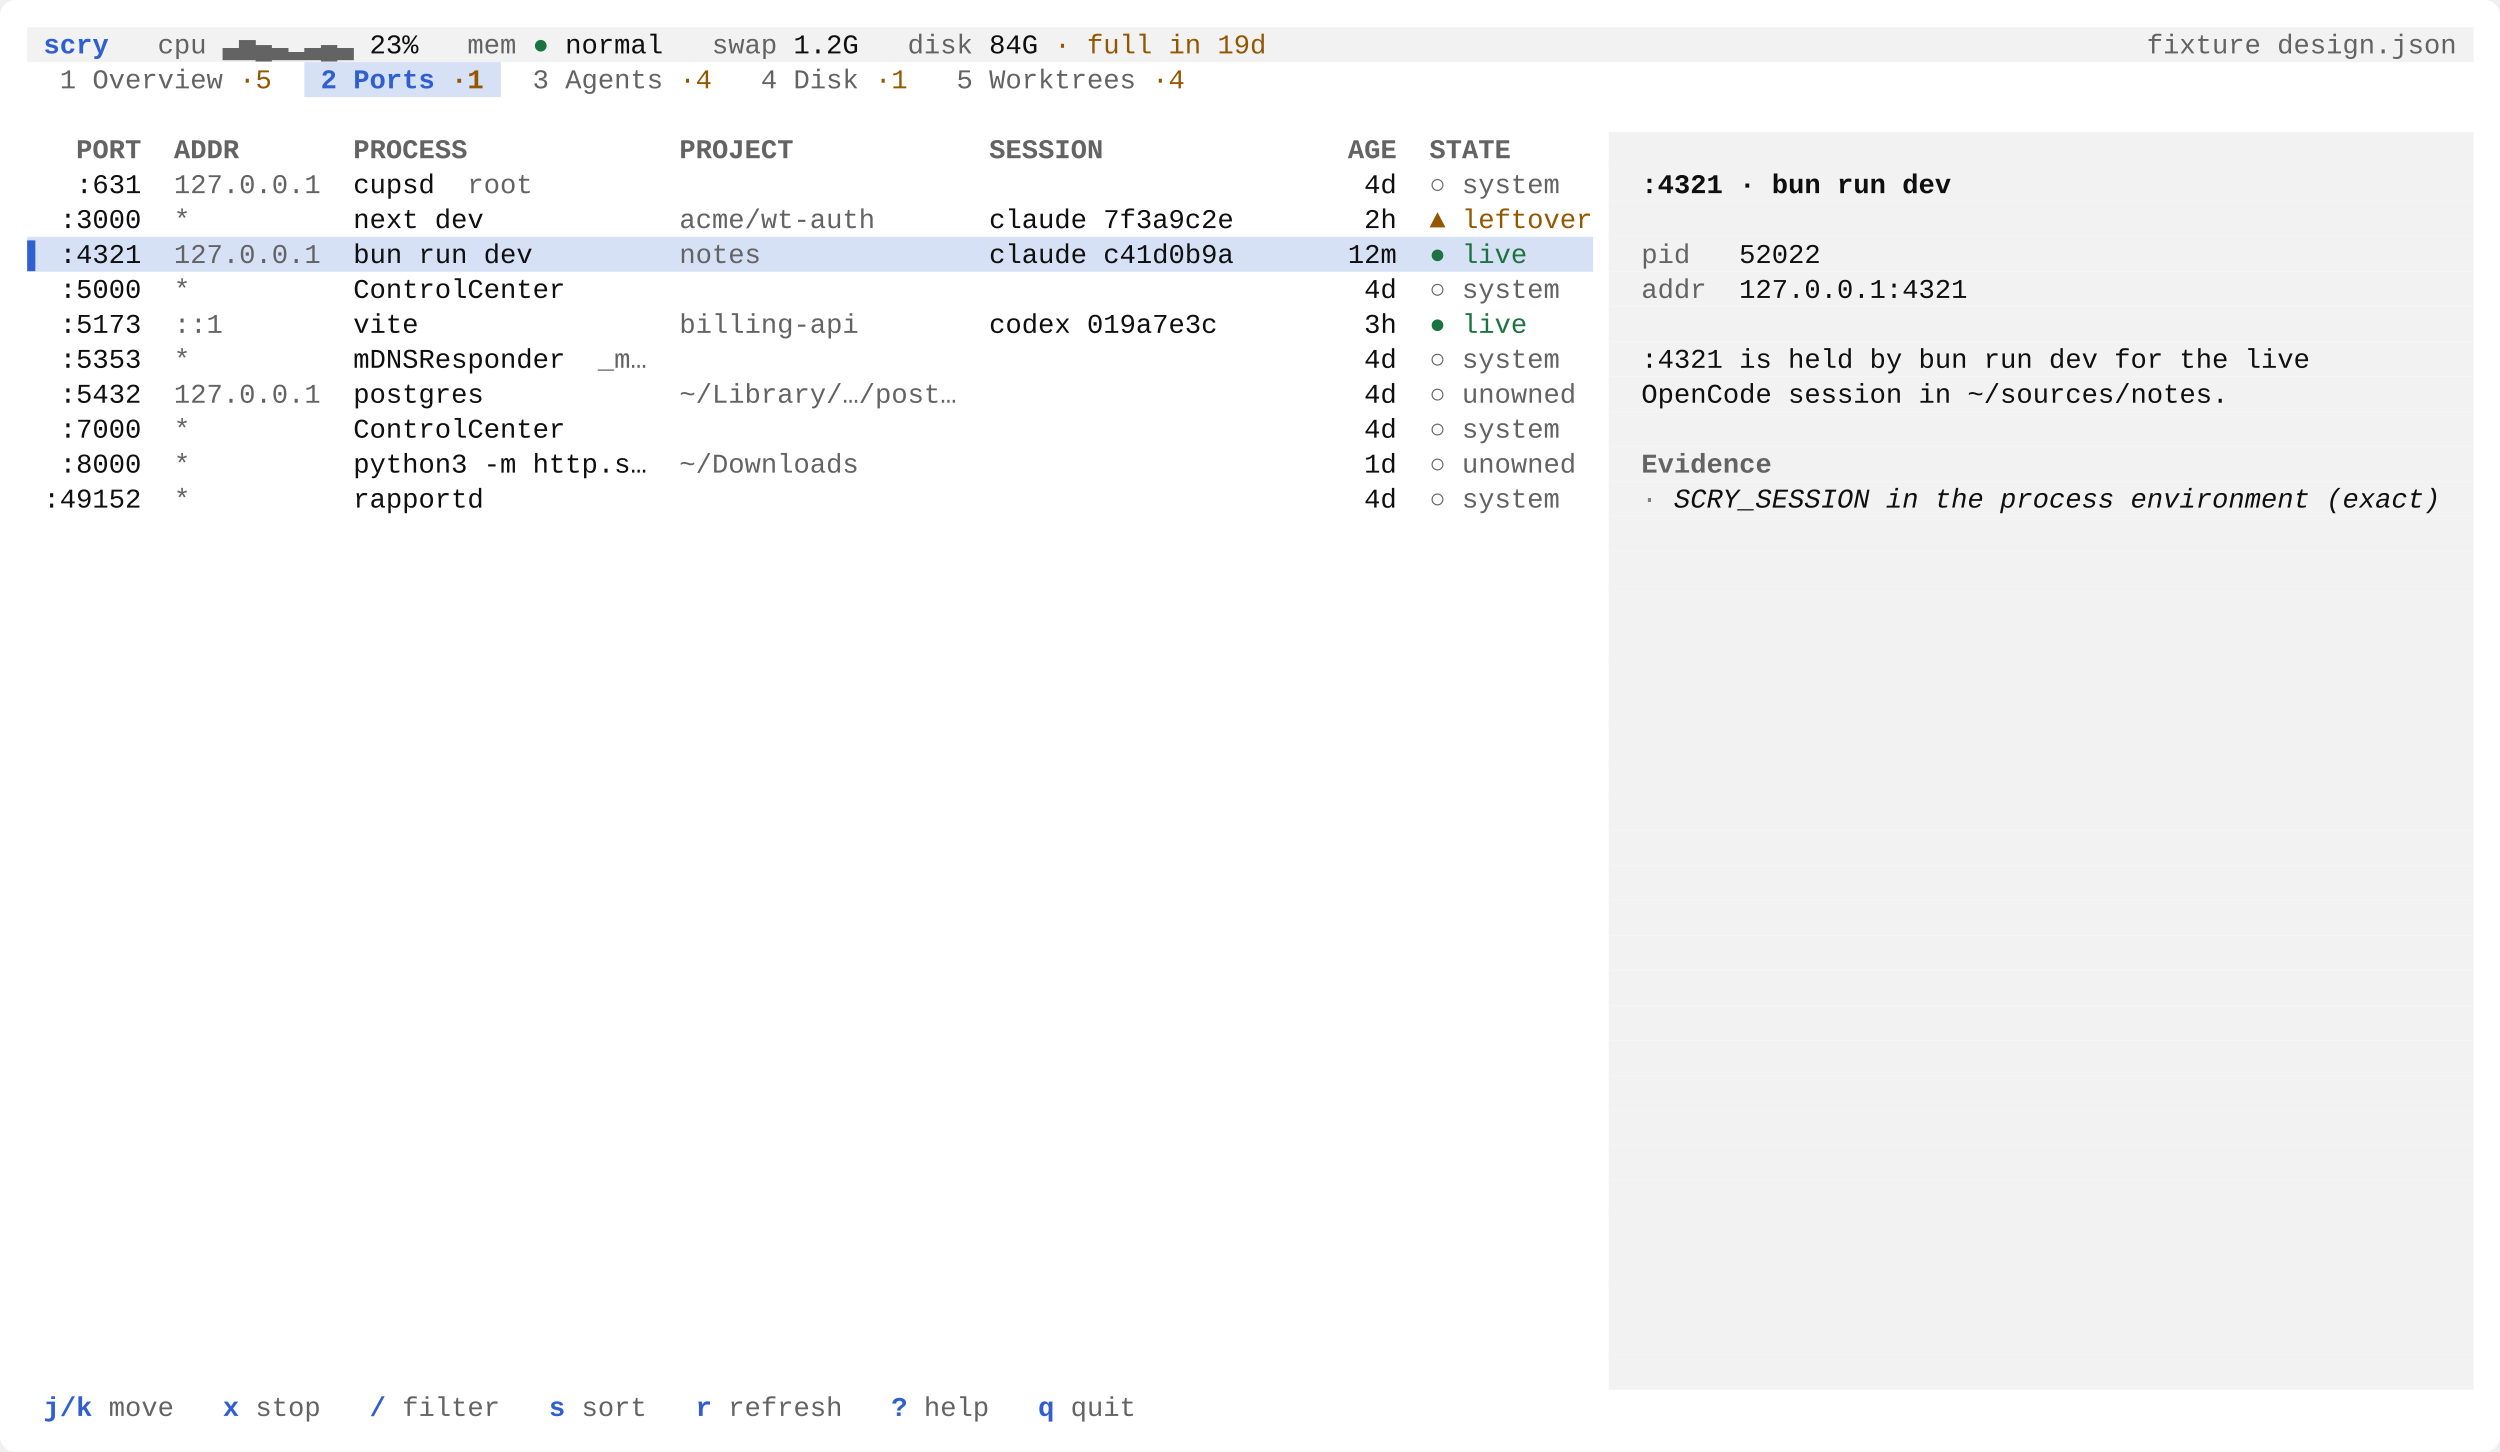
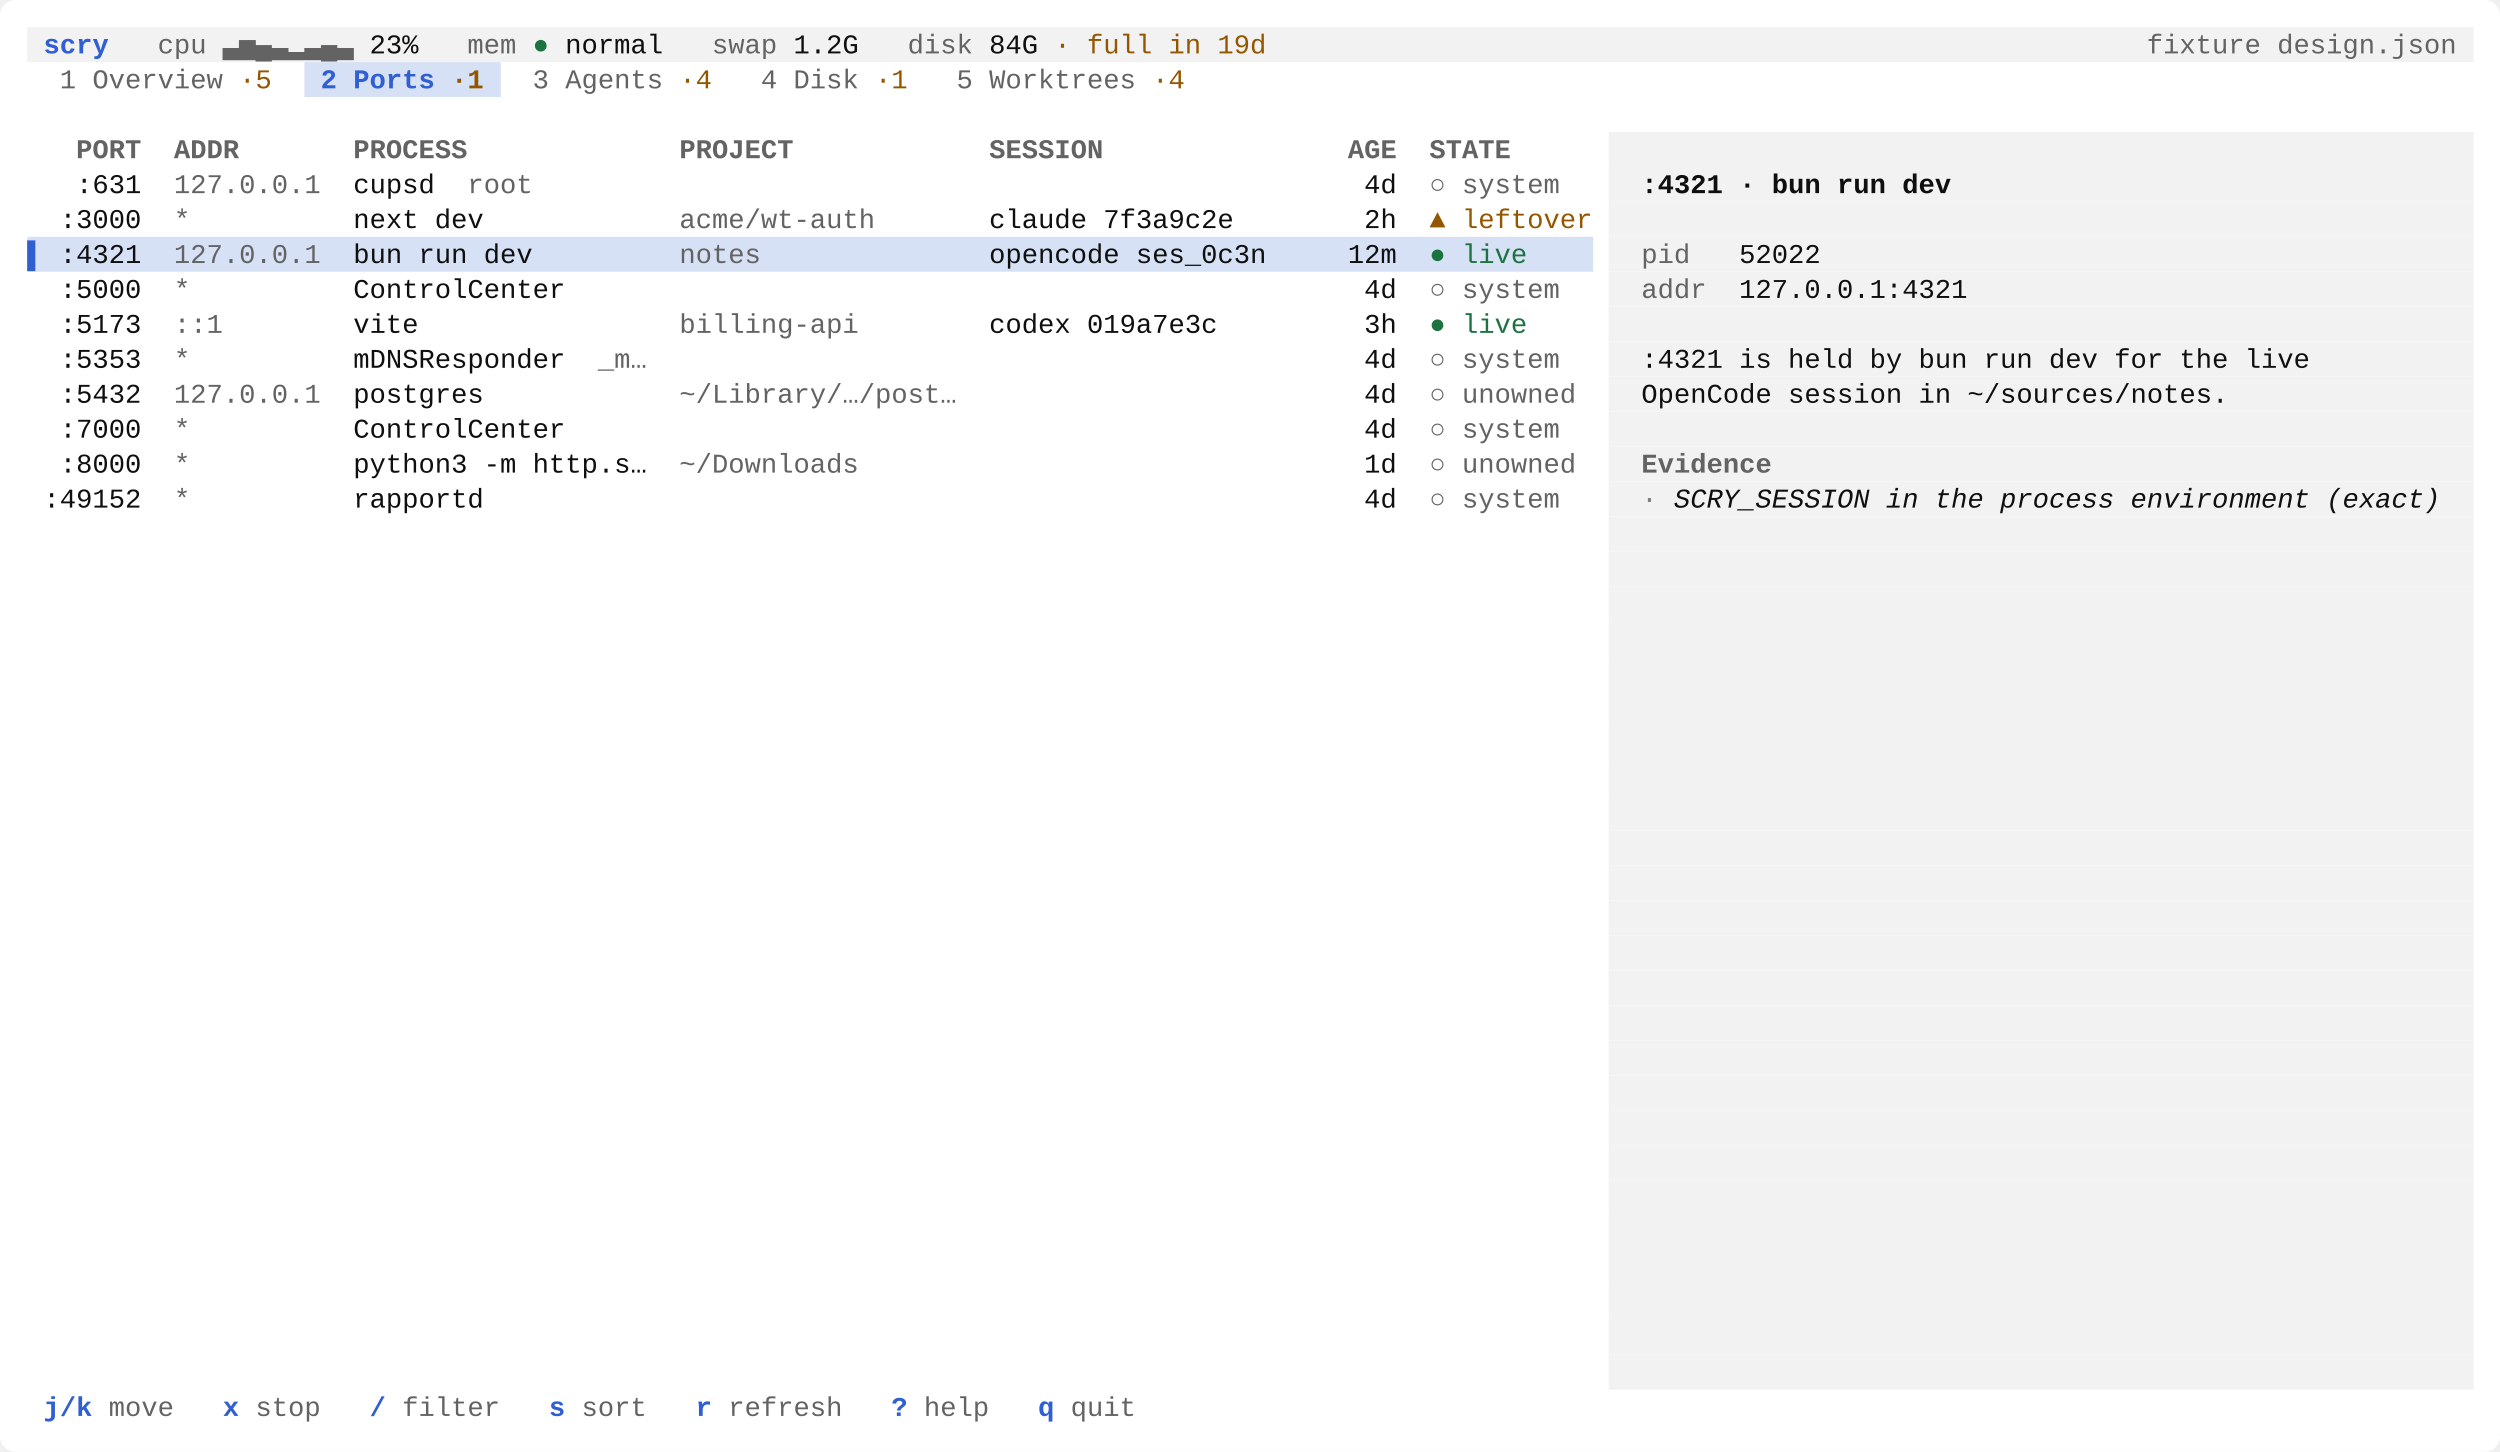
<svg xmlns="http://www.w3.org/2000/svg" width="1288" height="748" viewBox="0 0 1288 748">
  <style>text{font-family:ui-monospace,SFMono-Regular,"SF Mono",Menlo,Consolas,"Liberation Mono","DejaVu Sans Mono",monospace;font-size:14px;white-space:pre}</style>
  <rect width="1288" height="748" rx="8" fill="#ffffff" />
  <g transform="translate(14 14)">
    <rect x="0.0" y="0" width="1260.4" height="18" fill="#f2f2f2" />
    <text x="8.4" y="13.5" fill="#2f5fd0" textLength="33.6" lengthAdjust="spacingAndGlyphs" xml:space="preserve" font-weight="700">scry</text>
    <text x="67.2" y="13.5" fill="#636363" textLength="100.8" lengthAdjust="spacingAndGlyphs" xml:space="preserve">cpu ▃▅▄▃▂▃▄▃</text>
    <text x="176.4" y="13.5" fill="#0f0f0f" textLength="25.2" lengthAdjust="spacingAndGlyphs" xml:space="preserve">23%</text>
    <text x="226.8" y="13.5" fill="#636363" textLength="25.2" lengthAdjust="spacingAndGlyphs" xml:space="preserve">mem</text>
    <text x="260.4" y="13.5" fill="#1b7340" textLength="8.4" lengthAdjust="spacingAndGlyphs" xml:space="preserve">●</text>
    <text x="277.2" y="13.5" fill="#0f0f0f" textLength="50.4" lengthAdjust="spacingAndGlyphs" xml:space="preserve">normal</text>
    <text x="352.8" y="13.5" fill="#636363" textLength="33.6" lengthAdjust="spacingAndGlyphs" xml:space="preserve">swap</text>
    <text x="394.8" y="13.5" fill="#0f0f0f" textLength="33.6" lengthAdjust="spacingAndGlyphs" xml:space="preserve">1.2G</text>
    <text x="453.6" y="13.5" fill="#636363" textLength="33.6" lengthAdjust="spacingAndGlyphs" xml:space="preserve">disk</text>
    <text x="495.6" y="13.5" fill="#0f0f0f" textLength="25.2" lengthAdjust="spacingAndGlyphs" xml:space="preserve">84G</text>
    <text x="529.2" y="13.5" fill="#935700" textLength="109.2" lengthAdjust="spacingAndGlyphs" xml:space="preserve">· full in 19d</text>
    <text x="1092.0" y="13.5" fill="#636363" textLength="159.6" lengthAdjust="spacingAndGlyphs" xml:space="preserve">fixture design.json</text>
    <rect x="142.8" y="18" width="101.2" height="18" fill="#d7e1f6" />
    <text x="16.8" y="31.5" fill="#636363" textLength="84.0" lengthAdjust="spacingAndGlyphs" xml:space="preserve">1 Overview</text>
    <text x="109.2" y="31.5" fill="#935700" textLength="16.8" lengthAdjust="spacingAndGlyphs" xml:space="preserve">·5</text>
    <text x="151.2" y="31.5" fill="#2f5fd0" textLength="58.8" lengthAdjust="spacingAndGlyphs" xml:space="preserve" font-weight="700">2 Ports</text>
    <text x="218.4" y="31.5" fill="#935700" textLength="16.8" lengthAdjust="spacingAndGlyphs" xml:space="preserve" font-weight="700">·1</text>
    <text x="260.4" y="31.5" fill="#636363" textLength="67.2" lengthAdjust="spacingAndGlyphs" xml:space="preserve">3 Agents</text>
    <text x="336.0" y="31.5" fill="#935700" textLength="16.8" lengthAdjust="spacingAndGlyphs" xml:space="preserve">·4</text>
    <text x="378.0" y="31.5" fill="#636363" textLength="50.4" lengthAdjust="spacingAndGlyphs" xml:space="preserve">4 Disk</text>
    <text x="436.8" y="31.5" fill="#935700" textLength="16.8" lengthAdjust="spacingAndGlyphs" xml:space="preserve">·1</text>
    <text x="478.8" y="31.5" fill="#636363" textLength="92.4" lengthAdjust="spacingAndGlyphs" xml:space="preserve">5 Worktrees</text>
    <text x="579.6" y="31.5" fill="#935700" textLength="16.8" lengthAdjust="spacingAndGlyphs" xml:space="preserve">·4</text>
    <rect x="814.8" y="54" width="445.6" height="18" fill="#f2f2f2" />
    <text x="25.2" y="67.5" fill="#636363" textLength="33.6" lengthAdjust="spacingAndGlyphs" xml:space="preserve" font-weight="700">PORT</text>
    <text x="75.6" y="67.5" fill="#636363" textLength="33.6" lengthAdjust="spacingAndGlyphs" xml:space="preserve" font-weight="700">ADDR</text>
    <text x="168.0" y="67.5" fill="#636363" textLength="58.8" lengthAdjust="spacingAndGlyphs" xml:space="preserve" font-weight="700">PROCESS</text>
    <text x="336.0" y="67.5" fill="#636363" textLength="58.8" lengthAdjust="spacingAndGlyphs" xml:space="preserve" font-weight="700">PROJECT</text>
    <text x="495.6" y="67.5" fill="#636363" textLength="58.8" lengthAdjust="spacingAndGlyphs" xml:space="preserve" font-weight="700">SESSION</text>
    <text x="680.4" y="67.5" fill="#636363" textLength="25.2" lengthAdjust="spacingAndGlyphs" xml:space="preserve" font-weight="700">AGE</text>
    <text x="722.4" y="67.5" fill="#636363" textLength="42.0" lengthAdjust="spacingAndGlyphs" xml:space="preserve" font-weight="700">STATE</text>
    <rect x="814.8" y="72" width="445.6" height="18" fill="#f2f2f2" />
    <text x="25.2" y="85.5" fill="#0f0f0f" textLength="33.6" lengthAdjust="spacingAndGlyphs" xml:space="preserve">:631</text>
    <text x="75.6" y="85.5" fill="#636363" textLength="75.6" lengthAdjust="spacingAndGlyphs" xml:space="preserve">127.0.0.1</text>
    <text x="168.0" y="85.5" fill="#0f0f0f" textLength="42.0" lengthAdjust="spacingAndGlyphs" xml:space="preserve">cupsd</text>
    <text x="226.8" y="85.5" fill="#636363" textLength="33.6" lengthAdjust="spacingAndGlyphs" xml:space="preserve">root</text>
    <text x="688.8" y="85.5" fill="#0f0f0f" textLength="16.8" lengthAdjust="spacingAndGlyphs" xml:space="preserve">4d</text>
    <text x="722.4" y="85.5" fill="#636363" textLength="67.2" lengthAdjust="spacingAndGlyphs" xml:space="preserve">○ system</text>
    <text x="831.6" y="85.5" fill="#0f0f0f" textLength="159.6" lengthAdjust="spacingAndGlyphs" xml:space="preserve" font-weight="700">:4321 · bun run dev</text>
    <rect x="814.8" y="90" width="445.6" height="18" fill="#f2f2f2" />
    <text x="16.8" y="103.5" fill="#0f0f0f" textLength="42.0" lengthAdjust="spacingAndGlyphs" xml:space="preserve">:3000</text>
    <text x="75.6" y="103.5" fill="#636363" textLength="8.4" lengthAdjust="spacingAndGlyphs" xml:space="preserve">*</text>
    <text x="168.0" y="103.5" fill="#0f0f0f" textLength="67.2" lengthAdjust="spacingAndGlyphs" xml:space="preserve">next dev</text>
    <text x="336.0" y="103.5" fill="#636363" textLength="100.8" lengthAdjust="spacingAndGlyphs" xml:space="preserve">acme/wt-auth</text>
    <text x="495.6" y="103.5" fill="#0f0f0f" textLength="126.0" lengthAdjust="spacingAndGlyphs" xml:space="preserve">claude 7f3a9c2e</text>
    <text x="688.8" y="103.5" fill="#0f0f0f" textLength="16.8" lengthAdjust="spacingAndGlyphs" xml:space="preserve">2h</text>
    <text x="722.4" y="103.5" fill="#935700" textLength="84.0" lengthAdjust="spacingAndGlyphs" xml:space="preserve">▲ leftover</text>
    <rect x="0.0" y="108" width="806.8" height="18" fill="#d7e1f6" />
    <rect x="814.8" y="108" width="445.6" height="18" fill="#f2f2f2" />
    <text x="0.0" y="121.5" fill="#2f5fd0" textLength="8.4" lengthAdjust="spacingAndGlyphs" xml:space="preserve">▌</text>
    <text x="16.8" y="121.5" fill="#0f0f0f" textLength="42.0" lengthAdjust="spacingAndGlyphs" xml:space="preserve">:4321</text>
    <text x="75.6" y="121.5" fill="#636363" textLength="75.6" lengthAdjust="spacingAndGlyphs" xml:space="preserve">127.0.0.1</text>
    <text x="168.0" y="121.5" fill="#0f0f0f" textLength="92.4" lengthAdjust="spacingAndGlyphs" xml:space="preserve">bun run dev</text>
    <text x="336.0" y="121.5" fill="#636363" textLength="42.0" lengthAdjust="spacingAndGlyphs" xml:space="preserve">notes</text>
-     <text x="495.6" y="121.5" fill="#0f0f0f" textLength="126.0" lengthAdjust="spacingAndGlyphs" xml:space="preserve">claude c41d0b9a</text>
+     <text x="495.6" y="121.5" fill="#0f0f0f" textLength="142.8" lengthAdjust="spacingAndGlyphs" xml:space="preserve">opencode ses_0c3n</text>
    <text x="680.4" y="121.5" fill="#0f0f0f" textLength="25.2" lengthAdjust="spacingAndGlyphs" xml:space="preserve">12m</text>
    <text x="722.4" y="121.5" fill="#1b7340" textLength="50.4" lengthAdjust="spacingAndGlyphs" xml:space="preserve">● live</text>
    <text x="831.6" y="121.5" fill="#636363" textLength="25.2" lengthAdjust="spacingAndGlyphs" xml:space="preserve">pid</text>
    <text x="882.0" y="121.5" fill="#0f0f0f" textLength="42.0" lengthAdjust="spacingAndGlyphs" xml:space="preserve">52022</text>
    <rect x="814.8" y="126" width="445.6" height="18" fill="#f2f2f2" />
    <text x="16.8" y="139.5" fill="#0f0f0f" textLength="42.0" lengthAdjust="spacingAndGlyphs" xml:space="preserve">:5000</text>
    <text x="75.6" y="139.5" fill="#636363" textLength="8.4" lengthAdjust="spacingAndGlyphs" xml:space="preserve">*</text>
    <text x="168.0" y="139.5" fill="#0f0f0f" textLength="109.2" lengthAdjust="spacingAndGlyphs" xml:space="preserve">ControlCenter</text>
    <text x="688.8" y="139.5" fill="#0f0f0f" textLength="16.8" lengthAdjust="spacingAndGlyphs" xml:space="preserve">4d</text>
    <text x="722.4" y="139.5" fill="#636363" textLength="67.2" lengthAdjust="spacingAndGlyphs" xml:space="preserve">○ system</text>
    <text x="831.6" y="139.5" fill="#636363" textLength="33.6" lengthAdjust="spacingAndGlyphs" xml:space="preserve">addr</text>
    <text x="882.0" y="139.5" fill="#0f0f0f" textLength="117.6" lengthAdjust="spacingAndGlyphs" xml:space="preserve">127.0.0.1:4321</text>
    <rect x="814.8" y="144" width="445.6" height="18" fill="#f2f2f2" />
    <text x="16.8" y="157.5" fill="#0f0f0f" textLength="42.0" lengthAdjust="spacingAndGlyphs" xml:space="preserve">:5173</text>
    <text x="75.6" y="157.5" fill="#636363" textLength="25.2" lengthAdjust="spacingAndGlyphs" xml:space="preserve">::1</text>
    <text x="168.0" y="157.5" fill="#0f0f0f" textLength="33.6" lengthAdjust="spacingAndGlyphs" xml:space="preserve">vite</text>
    <text x="336.0" y="157.5" fill="#636363" textLength="92.4" lengthAdjust="spacingAndGlyphs" xml:space="preserve">billing-api</text>
    <text x="495.6" y="157.5" fill="#0f0f0f" textLength="117.6" lengthAdjust="spacingAndGlyphs" xml:space="preserve">codex 019a7e3c</text>
    <text x="688.8" y="157.5" fill="#0f0f0f" textLength="16.8" lengthAdjust="spacingAndGlyphs" xml:space="preserve">3h</text>
    <text x="722.4" y="157.5" fill="#1b7340" textLength="50.4" lengthAdjust="spacingAndGlyphs" xml:space="preserve">● live</text>
    <rect x="814.8" y="162" width="445.6" height="18" fill="#f2f2f2" />
    <text x="16.8" y="175.5" fill="#0f0f0f" textLength="42.0" lengthAdjust="spacingAndGlyphs" xml:space="preserve">:5353</text>
    <text x="75.6" y="175.5" fill="#636363" textLength="8.4" lengthAdjust="spacingAndGlyphs" xml:space="preserve">*</text>
    <text x="168.0" y="175.5" fill="#0f0f0f" textLength="109.2" lengthAdjust="spacingAndGlyphs" xml:space="preserve">mDNSResponder</text>
    <text x="294.0" y="175.5" fill="#636363" textLength="25.2" lengthAdjust="spacingAndGlyphs" xml:space="preserve">_m…</text>
    <text x="688.8" y="175.5" fill="#0f0f0f" textLength="16.8" lengthAdjust="spacingAndGlyphs" xml:space="preserve">4d</text>
    <text x="722.4" y="175.5" fill="#636363" textLength="67.2" lengthAdjust="spacingAndGlyphs" xml:space="preserve">○ system</text>
    <text x="831.6" y="175.5" fill="#0f0f0f" textLength="344.4" lengthAdjust="spacingAndGlyphs" xml:space="preserve">:4321 is held by bun run dev for the live</text>
    <rect x="814.8" y="180" width="445.6" height="18" fill="#f2f2f2" />
    <text x="16.8" y="193.5" fill="#0f0f0f" textLength="42.0" lengthAdjust="spacingAndGlyphs" xml:space="preserve">:5432</text>
    <text x="75.6" y="193.5" fill="#636363" textLength="75.6" lengthAdjust="spacingAndGlyphs" xml:space="preserve">127.0.0.1</text>
    <text x="168.0" y="193.5" fill="#0f0f0f" textLength="67.2" lengthAdjust="spacingAndGlyphs" xml:space="preserve">postgres</text>
    <text x="336.0" y="193.5" fill="#636363" textLength="142.8" lengthAdjust="spacingAndGlyphs" xml:space="preserve">~/Library/…/post…</text>
    <text x="688.8" y="193.5" fill="#0f0f0f" textLength="16.8" lengthAdjust="spacingAndGlyphs" xml:space="preserve">4d</text>
    <text x="722.4" y="193.5" fill="#636363" textLength="75.6" lengthAdjust="spacingAndGlyphs" xml:space="preserve">○ unowned</text>
    <text x="831.6" y="193.5" fill="#0f0f0f" textLength="302.4" lengthAdjust="spacingAndGlyphs" xml:space="preserve">OpenCode session in ~/sources/notes.</text>
    <rect x="814.8" y="198" width="445.6" height="18" fill="#f2f2f2" />
    <text x="16.8" y="211.5" fill="#0f0f0f" textLength="42.0" lengthAdjust="spacingAndGlyphs" xml:space="preserve">:7000</text>
    <text x="75.6" y="211.5" fill="#636363" textLength="8.4" lengthAdjust="spacingAndGlyphs" xml:space="preserve">*</text>
    <text x="168.0" y="211.5" fill="#0f0f0f" textLength="109.2" lengthAdjust="spacingAndGlyphs" xml:space="preserve">ControlCenter</text>
    <text x="688.8" y="211.5" fill="#0f0f0f" textLength="16.8" lengthAdjust="spacingAndGlyphs" xml:space="preserve">4d</text>
    <text x="722.4" y="211.5" fill="#636363" textLength="67.2" lengthAdjust="spacingAndGlyphs" xml:space="preserve">○ system</text>
    <rect x="814.8" y="216" width="445.6" height="18" fill="#f2f2f2" />
    <text x="16.8" y="229.5" fill="#0f0f0f" textLength="42.0" lengthAdjust="spacingAndGlyphs" xml:space="preserve">:8000</text>
    <text x="75.6" y="229.5" fill="#636363" textLength="8.4" lengthAdjust="spacingAndGlyphs" xml:space="preserve">*</text>
    <text x="168.0" y="229.5" fill="#0f0f0f" textLength="151.2" lengthAdjust="spacingAndGlyphs" xml:space="preserve">python3 -m http.s…</text>
    <text x="336.0" y="229.5" fill="#636363" textLength="92.4" lengthAdjust="spacingAndGlyphs" xml:space="preserve">~/Downloads</text>
    <text x="688.8" y="229.5" fill="#0f0f0f" textLength="16.8" lengthAdjust="spacingAndGlyphs" xml:space="preserve">1d</text>
    <text x="722.4" y="229.5" fill="#636363" textLength="75.6" lengthAdjust="spacingAndGlyphs" xml:space="preserve">○ unowned</text>
    <text x="831.6" y="229.5" fill="#636363" textLength="67.2" lengthAdjust="spacingAndGlyphs" xml:space="preserve" font-weight="700">Evidence</text>
    <rect x="814.8" y="234" width="445.6" height="18" fill="#f2f2f2" />
    <text x="8.4" y="247.5" fill="#0f0f0f" textLength="50.4" lengthAdjust="spacingAndGlyphs" xml:space="preserve">:49152</text>
    <text x="75.6" y="247.5" fill="#636363" textLength="8.4" lengthAdjust="spacingAndGlyphs" xml:space="preserve">*</text>
    <text x="168.0" y="247.5" fill="#0f0f0f" textLength="67.2" lengthAdjust="spacingAndGlyphs" xml:space="preserve">rapportd</text>
    <text x="688.8" y="247.5" fill="#0f0f0f" textLength="16.8" lengthAdjust="spacingAndGlyphs" xml:space="preserve">4d</text>
    <text x="722.4" y="247.5" fill="#636363" textLength="67.2" lengthAdjust="spacingAndGlyphs" xml:space="preserve">○ system</text>
    <text x="831.6" y="247.5" fill="#808080" textLength="8.4" lengthAdjust="spacingAndGlyphs" xml:space="preserve">·</text>
    <text x="848.4" y="247.5" fill="#0f0f0f" textLength="394.8" lengthAdjust="spacingAndGlyphs" xml:space="preserve" font-style="italic">SCRY_SESSION in the process environment (exact)</text>
    <rect x="814.8" y="252" width="445.6" height="18" fill="#f2f2f2" />
    <rect x="814.8" y="270" width="445.6" height="18" fill="#f2f2f2" />
    <rect x="814.8" y="288" width="445.6" height="18" fill="#f2f2f2" />
    <rect x="814.8" y="306" width="445.6" height="18" fill="#f2f2f2" />
    <rect x="814.8" y="324" width="445.6" height="18" fill="#f2f2f2" />
    <rect x="814.8" y="342" width="445.6" height="18" fill="#f2f2f2" />
    <rect x="814.8" y="360" width="445.6" height="18" fill="#f2f2f2" />
    <rect x="814.8" y="378" width="445.6" height="18" fill="#f2f2f2" />
    <rect x="814.8" y="396" width="445.6" height="18" fill="#f2f2f2" />
    <rect x="814.8" y="414" width="445.6" height="18" fill="#f2f2f2" />
    <rect x="814.8" y="432" width="445.6" height="18" fill="#f2f2f2" />
    <rect x="814.8" y="450" width="445.6" height="18" fill="#f2f2f2" />
    <rect x="814.8" y="468" width="445.6" height="18" fill="#f2f2f2" />
    <rect x="814.8" y="486" width="445.6" height="18" fill="#f2f2f2" />
    <rect x="814.8" y="504" width="445.6" height="18" fill="#f2f2f2" />
    <rect x="814.8" y="522" width="445.6" height="18" fill="#f2f2f2" />
    <rect x="814.8" y="540" width="445.6" height="18" fill="#f2f2f2" />
    <rect x="814.8" y="558" width="445.6" height="18" fill="#f2f2f2" />
    <rect x="814.8" y="576" width="445.6" height="18" fill="#f2f2f2" />
    <rect x="814.8" y="594" width="445.6" height="18" fill="#f2f2f2" />
    <rect x="814.8" y="612" width="445.6" height="18" fill="#f2f2f2" />
    <rect x="814.8" y="630" width="445.6" height="18" fill="#f2f2f2" />
    <rect x="814.8" y="648" width="445.6" height="18" fill="#f2f2f2" />
    <rect x="814.8" y="666" width="445.6" height="18" fill="#f2f2f2" />
    <rect x="814.8" y="684" width="445.6" height="18" fill="#f2f2f2" />
    <text x="8.4" y="715.5" fill="#2f5fd0" textLength="25.2" lengthAdjust="spacingAndGlyphs" xml:space="preserve" font-weight="700">j/k</text>
    <text x="42.0" y="715.5" fill="#636363" textLength="33.6" lengthAdjust="spacingAndGlyphs" xml:space="preserve">move</text>
    <text x="100.8" y="715.5" fill="#2f5fd0" textLength="8.4" lengthAdjust="spacingAndGlyphs" xml:space="preserve" font-weight="700">x</text>
    <text x="117.6" y="715.5" fill="#636363" textLength="33.6" lengthAdjust="spacingAndGlyphs" xml:space="preserve">stop</text>
    <text x="176.4" y="715.5" fill="#2f5fd0" textLength="8.4" lengthAdjust="spacingAndGlyphs" xml:space="preserve" font-weight="700">/</text>
    <text x="193.2" y="715.5" fill="#636363" textLength="50.4" lengthAdjust="spacingAndGlyphs" xml:space="preserve">filter</text>
    <text x="268.8" y="715.5" fill="#2f5fd0" textLength="8.4" lengthAdjust="spacingAndGlyphs" xml:space="preserve" font-weight="700">s</text>
    <text x="285.6" y="715.5" fill="#636363" textLength="33.6" lengthAdjust="spacingAndGlyphs" xml:space="preserve">sort</text>
    <text x="344.4" y="715.5" fill="#2f5fd0" textLength="8.4" lengthAdjust="spacingAndGlyphs" xml:space="preserve" font-weight="700">r</text>
    <text x="361.2" y="715.5" fill="#636363" textLength="58.8" lengthAdjust="spacingAndGlyphs" xml:space="preserve">refresh</text>
    <text x="445.2" y="715.5" fill="#2f5fd0" textLength="8.4" lengthAdjust="spacingAndGlyphs" xml:space="preserve" font-weight="700">?</text>
    <text x="462.0" y="715.5" fill="#636363" textLength="33.6" lengthAdjust="spacingAndGlyphs" xml:space="preserve">help</text>
    <text x="520.8" y="715.5" fill="#2f5fd0" textLength="8.4" lengthAdjust="spacingAndGlyphs" xml:space="preserve" font-weight="700">q</text>
    <text x="537.6" y="715.5" fill="#636363" textLength="33.6" lengthAdjust="spacingAndGlyphs" xml:space="preserve">quit</text>
  </g>
</svg>
